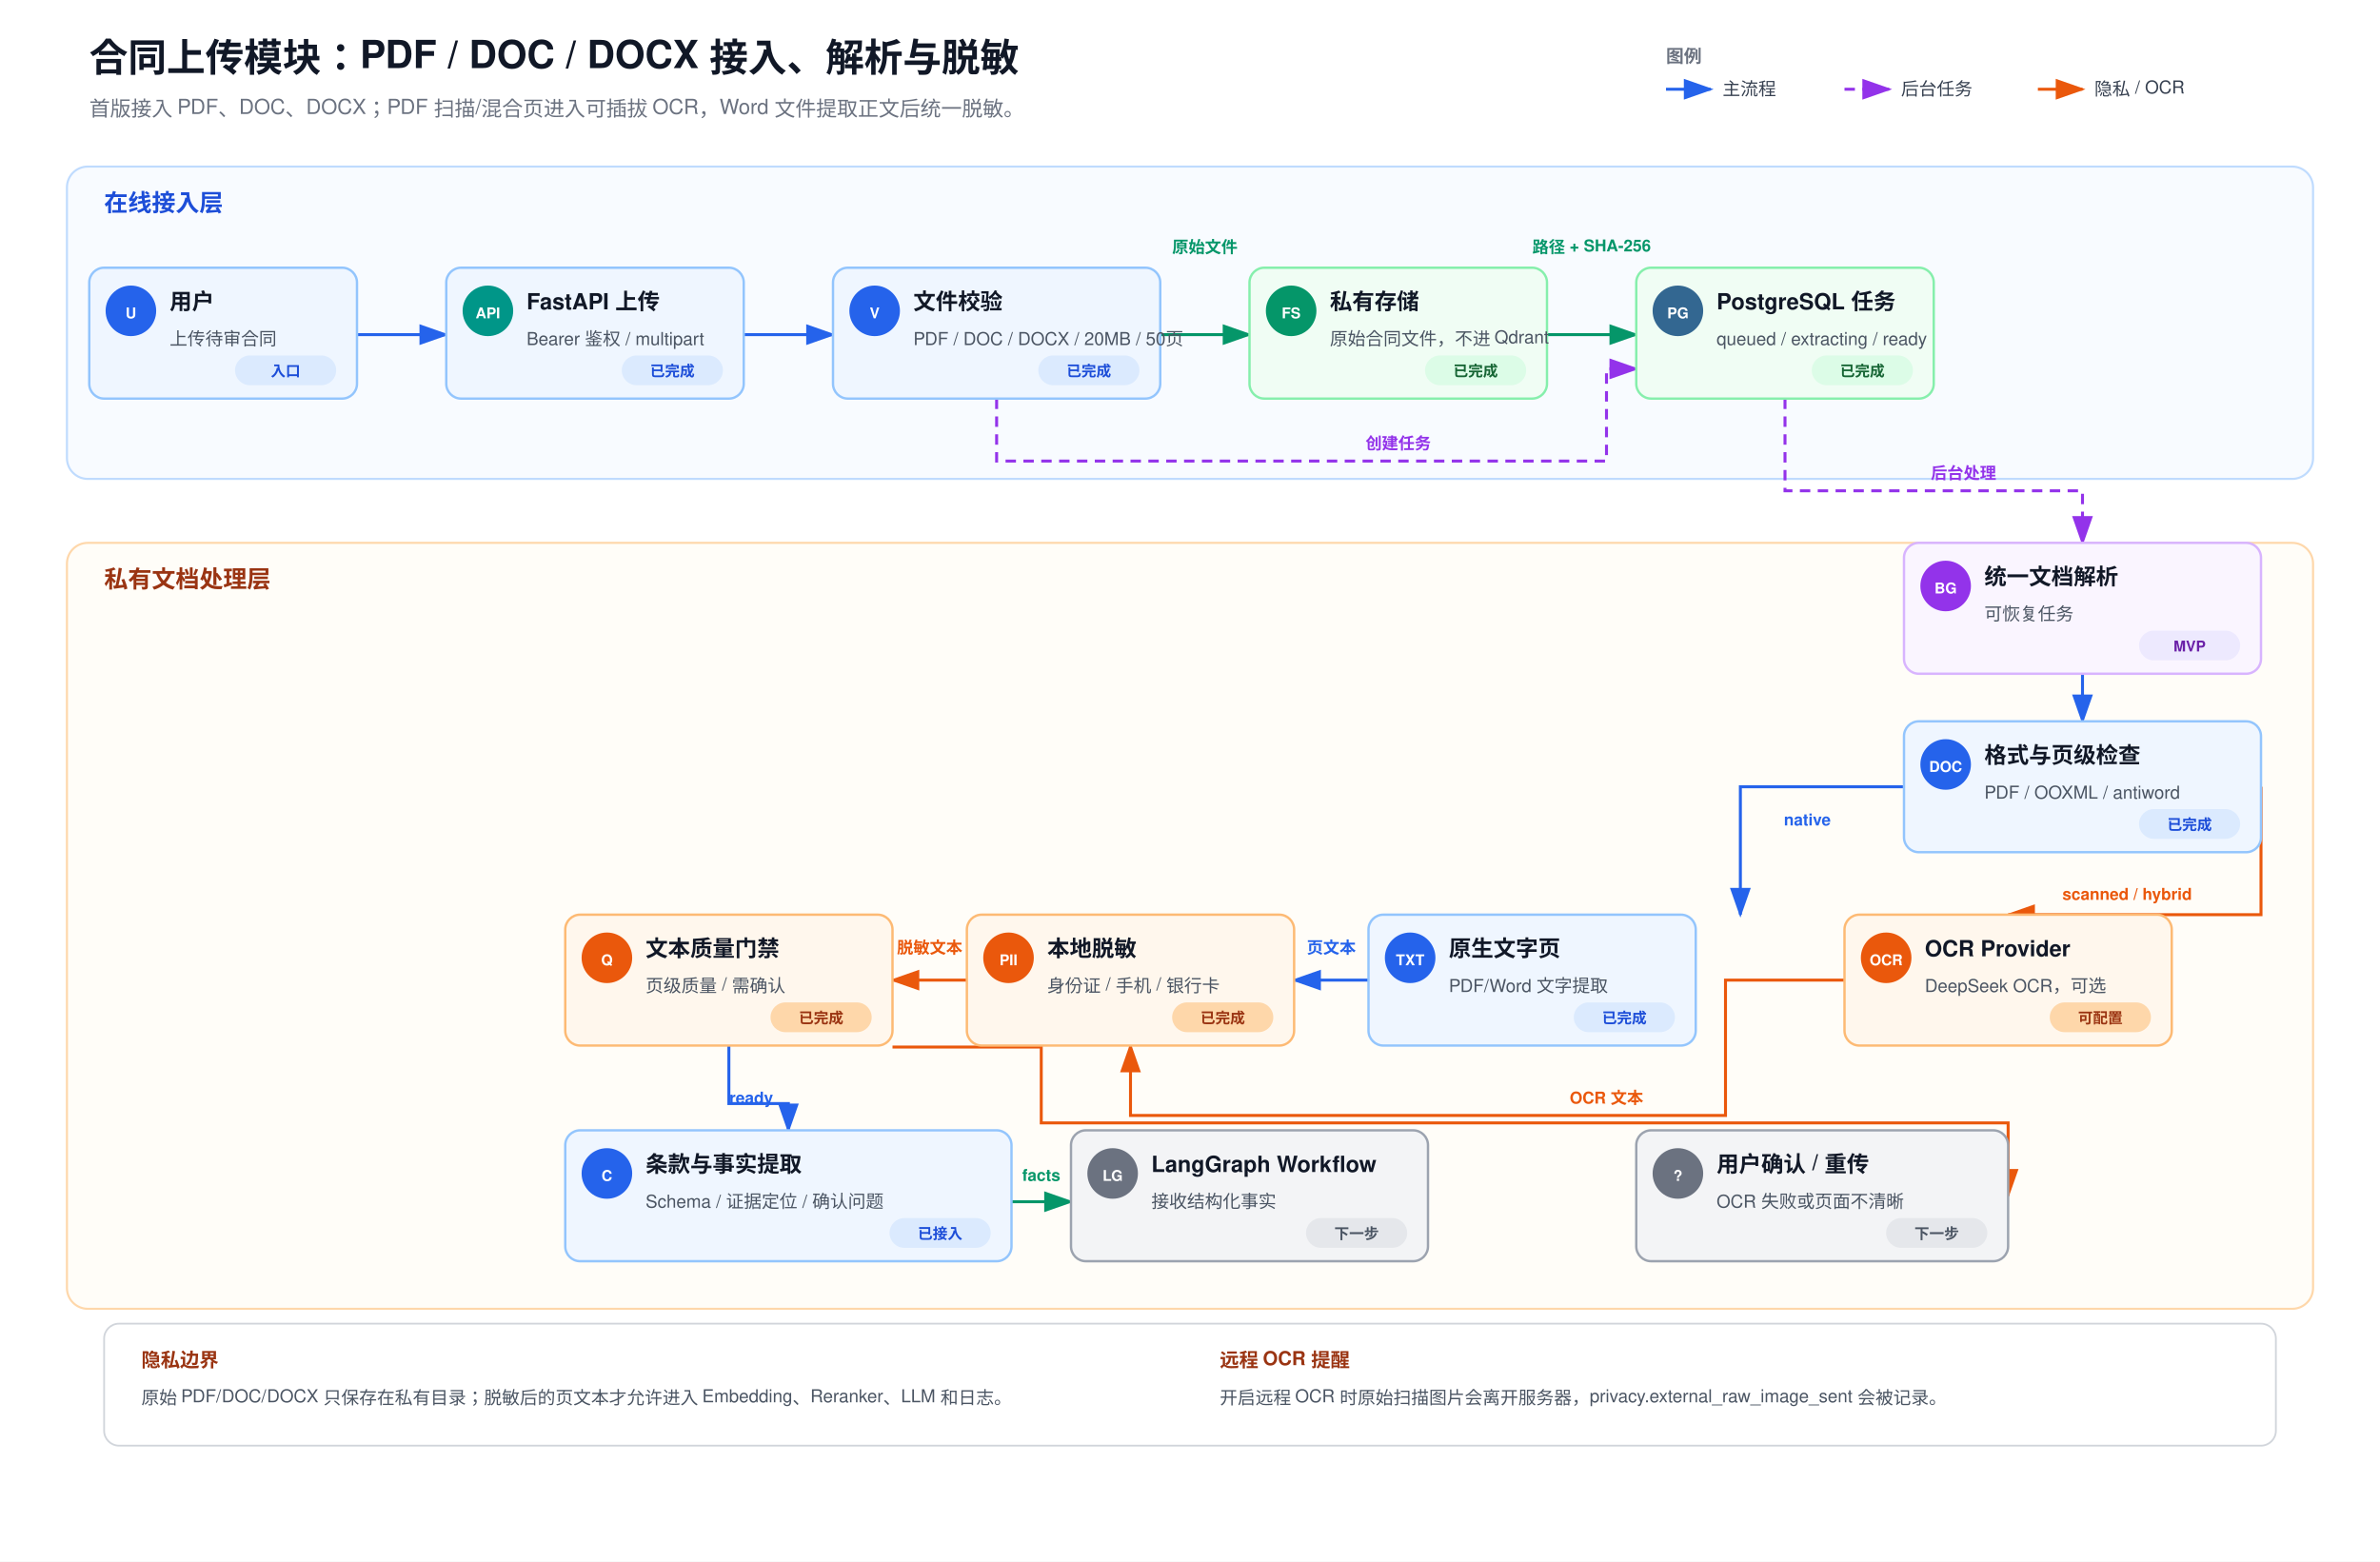
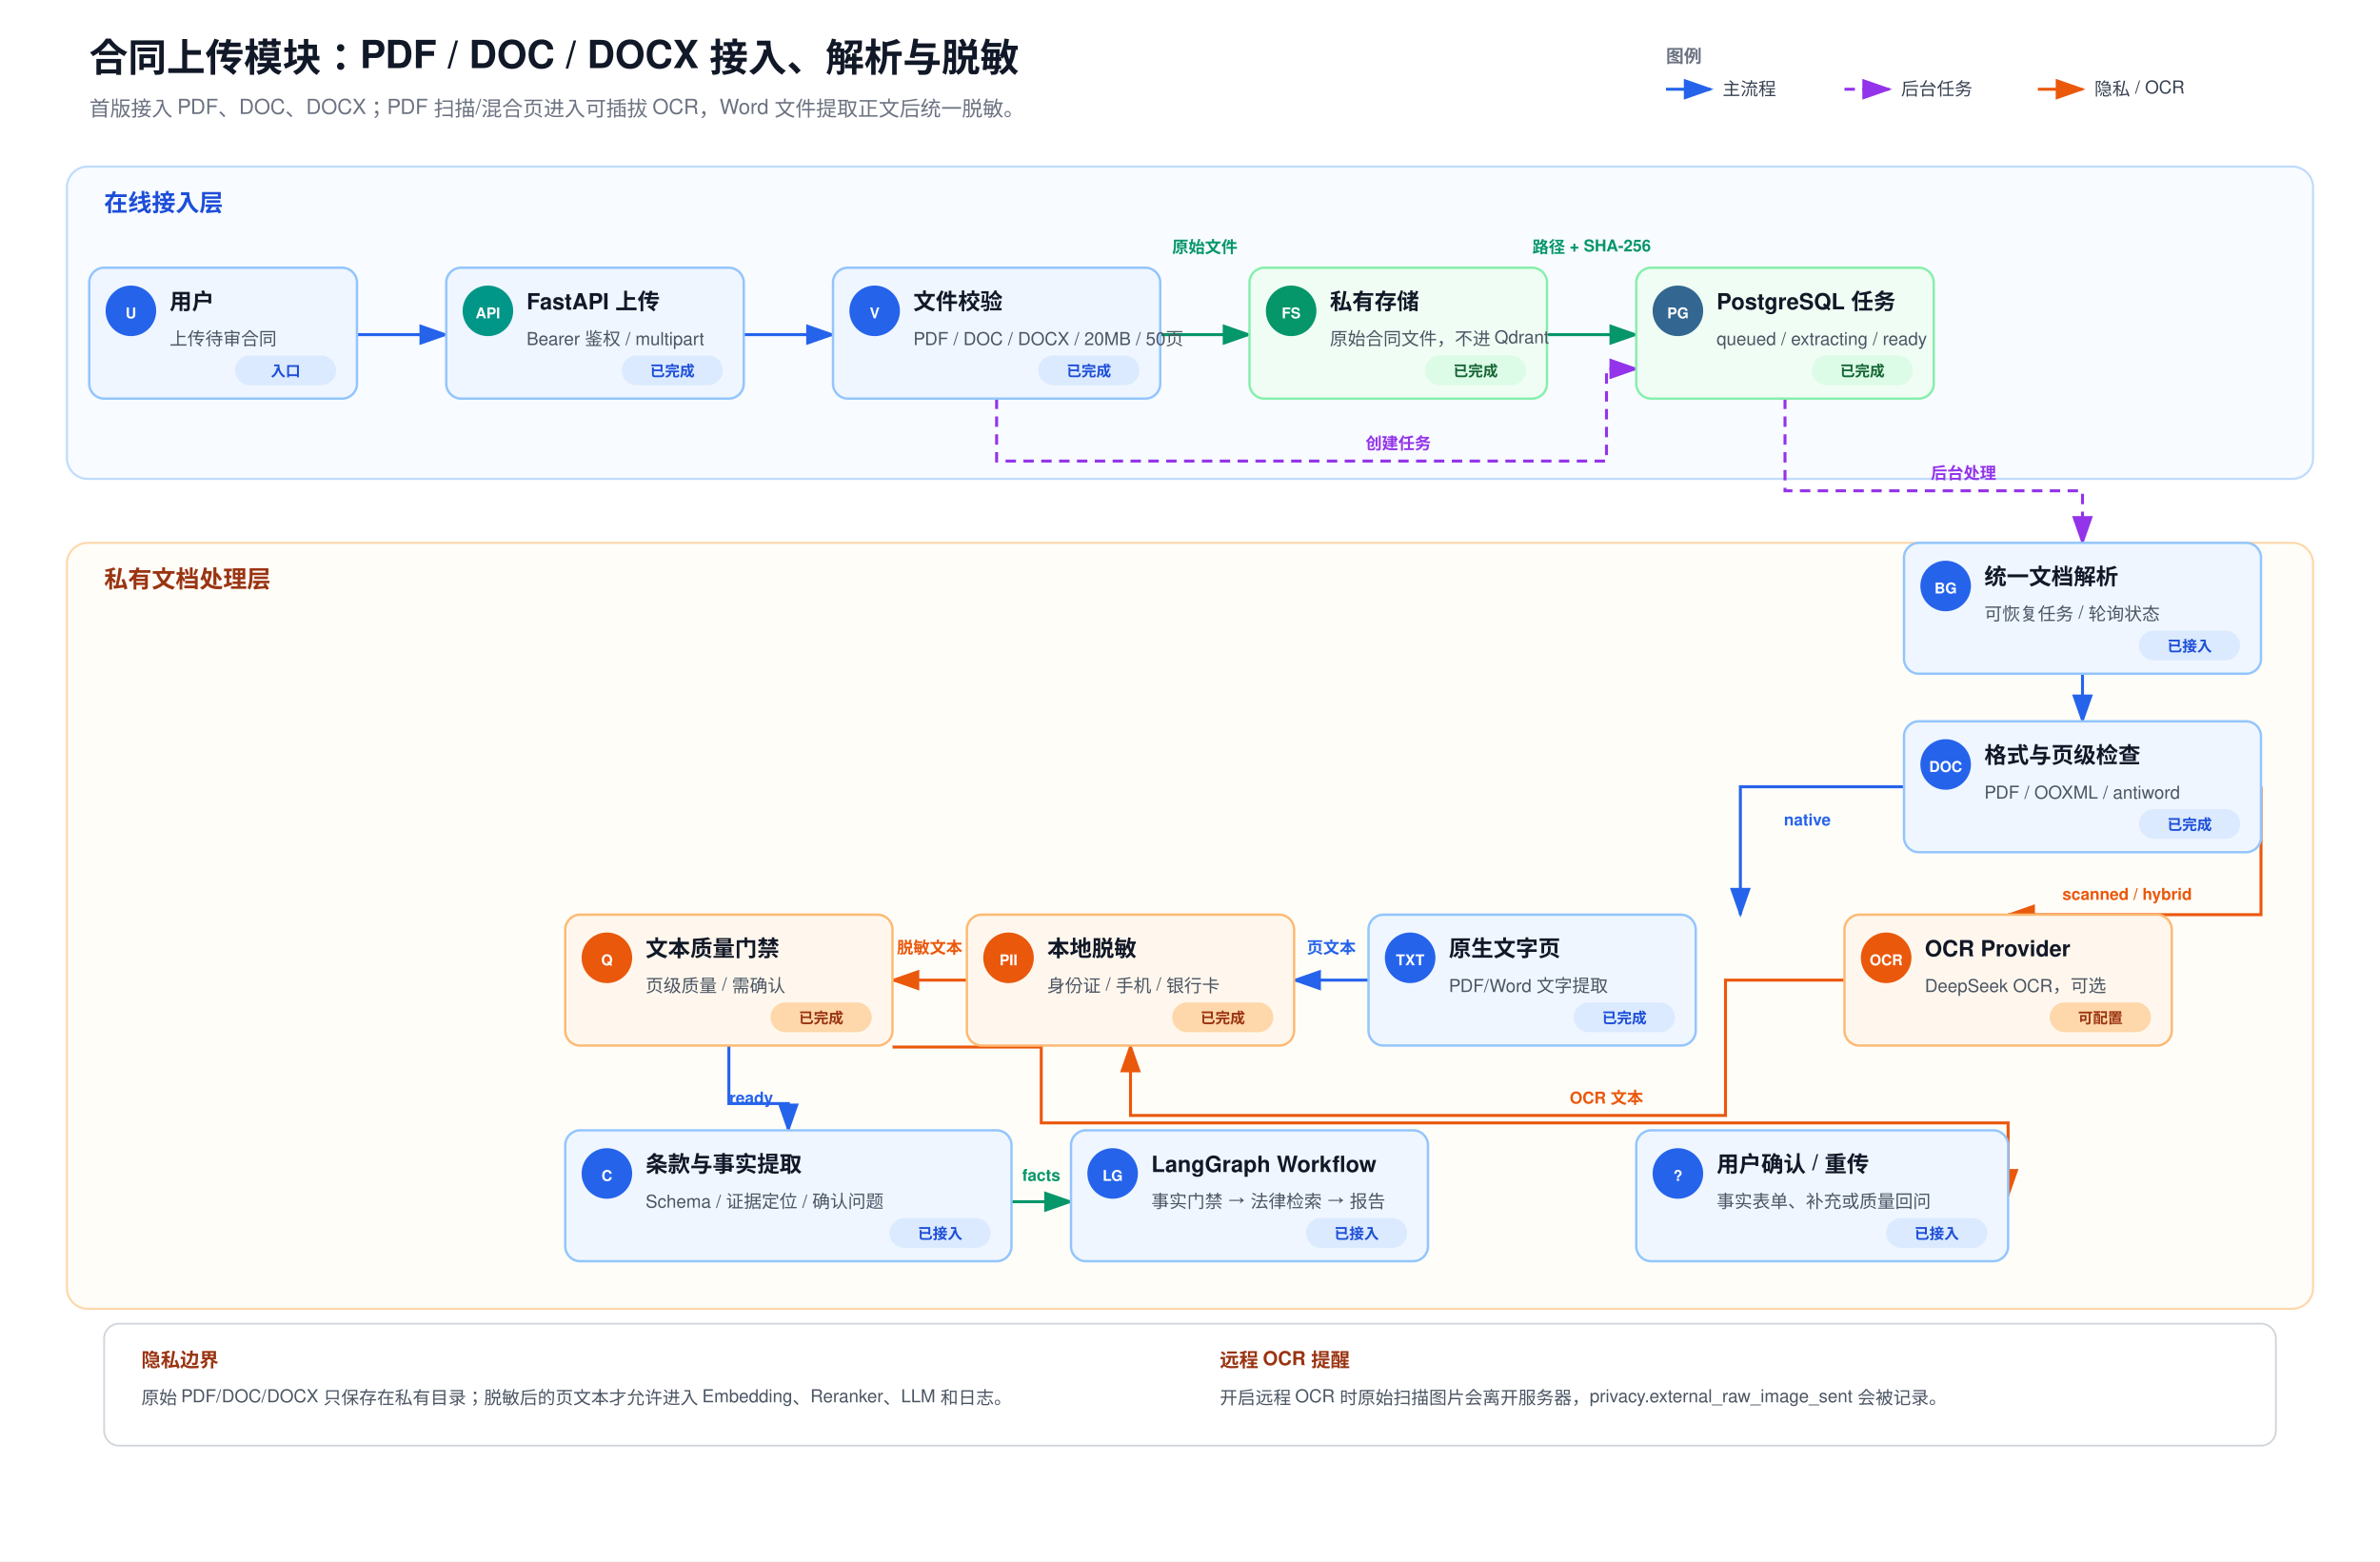
<svg xmlns="http://www.w3.org/2000/svg" width="1600" height="1050" viewBox="0 0 1600 1050" role="img" aria-labelledby="title desc">
  <style>text{font-family:'Helvetica Neue',Helvetica,Arial,'PingFang SC','Microsoft YaHei','Microsoft JhengHei','SimHei',sans-serif;}</style>
  <defs>
    <marker id="arrow-blue" markerWidth="10" markerHeight="7" refX="9" refY="3.5" orient="auto">
      <polygon points="0 0, 10 3.5, 0 7" fill="#2563eb" />
    </marker>
    <marker id="arrow-green" markerWidth="10" markerHeight="7" refX="9" refY="3.5" orient="auto">
      <polygon points="0 0, 10 3.5, 0 7" fill="#059669" />
    </marker>
    <marker id="arrow-purple" markerWidth="10" markerHeight="7" refX="9" refY="3.5" orient="auto">
      <polygon points="0 0, 10 3.5, 0 7" fill="#9333ea" />
    </marker>
    <marker id="arrow-orange" markerWidth="10" markerHeight="7" refX="9" refY="3.5" orient="auto">
      <polygon points="0 0, 10 3.5, 0 7" fill="#ea580c" />
    </marker>
    <marker id="arrow-gray" markerWidth="10" markerHeight="7" refX="9" refY="3.5" orient="auto">
      <polygon points="0 0, 10 3.5, 0 7" fill="#6b7280" />
    </marker>
  </defs>
  <rect data-graph-role="background" width="1600" height="1050" fill="#ffffff" />
  <text x="60" y="48" font-size="26px" fill="#111827" font-weight="600" text-anchor="start">合同上传模块：PDF / DOC / DOCX 接入、解析与脱敏</text>
  <text x="60" y="78" font-size="14px" fill="#6b7280" font-weight="400" text-anchor="start">首版接入 PDF、DOC、DOCX；PDF 扫描/混合页进入可插拔 OCR，Word 文件提取正文后统一脱敏。</text>
  <text x="1120" y="42" font-size="12px" fill="#6b7280" font-weight="600" text-anchor="start">图例</text>
  <line x1="1120" y1="60" x2="1150" y2="60" stroke="#2563eb" stroke-width="2" marker-end="url(#arrow-blue)" />
  <text x="1158" y="64" font-size="12px" fill="#374151" font-weight="400" text-anchor="start">主流程</text>
  <line x1="1240" y1="60" x2="1270" y2="60" stroke="#9333ea" stroke-width="2" stroke-dasharray="7,5" marker-end="url(#arrow-purple)" />
  <text x="1278" y="64" font-size="12px" fill="#374151" font-weight="400" text-anchor="start">后台任务</text>
  <line x1="1370" y1="60" x2="1400" y2="60" stroke="#ea580c" stroke-width="2" marker-end="url(#arrow-orange)" />
  <text x="1408" y="64" font-size="12px" fill="#374151" font-weight="400" text-anchor="start">隐私 / OCR</text>
  <rect data-graph-role="container" x="45" y="112" width="1510" height="210" rx="14" fill="#f8fbff" stroke="#bfdbfe" stroke-width="1.4" />
  <rect data-graph-role="container" x="45" y="365" width="1510" height="515" rx="14" fill="#fffdf8" stroke="#fed7aa" stroke-width="1.4" />
  <text x="70" y="142" font-size="16px" fill="#1d4ed8" font-weight="600" text-anchor="start">在线接入层</text>
  <text x="70" y="395" font-size="16px" fill="#9a3412" font-weight="600" text-anchor="start">私有文档处理层</text>
  <path id="e-user-api" data-graph-role="edge" data-source="user" data-target="upload-api" d="M240 225 H300" fill="none" stroke="#2563eb" stroke-width="2" marker-end="url(#arrow-blue)" />
  <path id="e-api-validate" data-graph-role="edge" data-source="upload-api" data-target="validate" d="M500 225 H560" fill="none" stroke="#2563eb" stroke-width="2" marker-end="url(#arrow-blue)" />
  <path id="e-validate-storage" data-graph-role="edge" data-source="validate" data-target="private-storage" d="M780 225 H840" fill="none" stroke="#059669" stroke-width="2" marker-end="url(#arrow-green)" />
  <text x="810" y="170" font-size="11px" fill="#059669" font-weight="600" text-anchor="middle">原始文件</text>
  <path id="e-validate-task" data-graph-role="edge" data-source="validate" data-target="task" d="M670 268 V310 H1080 V248 H1100" fill="none" stroke="#9333ea" stroke-width="2" stroke-dasharray="7,5" marker-end="url(#arrow-purple)" />
  <text x="940" y="302" font-size="11px" fill="#9333ea" font-weight="600" text-anchor="middle">创建任务</text>
  <path id="e-storage-task" data-graph-role="edge" data-source="private-storage" data-target="task" d="M1040 225 H1100" fill="none" stroke="#059669" stroke-width="2" marker-end="url(#arrow-green)" />
  <text x="1070" y="170" font-size="11px" fill="#059669" font-weight="600" text-anchor="middle">路径 + SHA-256</text>
  <path id="e-task-parser" data-graph-role="edge" data-source="task" data-target="pdf-parser" d="M1200 268 V330 H1400 V365" fill="none" stroke="#9333ea" stroke-width="2" stroke-dasharray="7,5" marker-end="url(#arrow-purple)" />
  <text x="1320" y="322" font-size="11px" fill="#9333ea" font-weight="600" text-anchor="middle">后台处理</text>
  <path id="e-parser-classify" data-graph-role="edge" data-source="pdf-parser" data-target="page-classifier" d="M1400 453 V485" fill="none" stroke="#2563eb" stroke-width="2" marker-end="url(#arrow-blue)" />
  <path id="e-classify-native" data-graph-role="edge" data-source="page-classifier" data-target="native-text" d="M1280 529 H1170 V615" fill="none" stroke="#2563eb" stroke-width="2" marker-end="url(#arrow-blue)" />
  <text x="1215" y="555" font-size="11px" fill="#2563eb" font-weight="600" text-anchor="middle">native</text>
  <path id="e-classify-ocr" data-graph-role="edge" data-source="page-classifier" data-target="ocr" d="M1520 529 V615 H1350" fill="none" stroke="#ea580c" stroke-width="2" marker-end="url(#arrow-orange)" />
  <text x="1430" y="605" font-size="11px" fill="#ea580c" font-weight="600" text-anchor="middle">scanned / hybrid</text>
  <path id="e-ocr-redact" data-graph-role="edge" data-source="ocr" data-target="redact" d="M1240 659 H1160 V750 H760 V703" fill="none" stroke="#ea580c" stroke-width="2" marker-end="url(#arrow-orange)" />
  <text x="1080" y="742" font-size="11px" fill="#ea580c" font-weight="600" text-anchor="middle">OCR 文本</text>
  <path id="e-native-redact" data-graph-role="edge" data-source="native-text" data-target="redact" d="M920 659 H870" fill="none" stroke="#2563eb" stroke-width="2" marker-end="url(#arrow-blue)" />
  <text x="895" y="641" font-size="11px" fill="#2563eb" font-weight="600" text-anchor="middle">页文本</text>
  <path id="e-redact-quality" data-graph-role="edge" data-source="redact" data-target="quality" d="M650 659 H600" fill="none" stroke="#ea580c" stroke-width="2" marker-end="url(#arrow-orange)" />
  <text x="625" y="641" font-size="11px" fill="#ea580c" font-weight="600" text-anchor="middle">脱敏文本</text>
  <path id="e-quality-extraction" data-graph-role="edge" data-source="quality" data-target="clause-extraction" d="M490 703 V742 H530 V760" fill="none" stroke="#2563eb" stroke-width="2" marker-end="url(#arrow-blue)" />
  <text x="505" y="742" font-size="11px" fill="#2563eb" font-weight="600" text-anchor="middle">ready</text>
  <path id="e-extraction-workflow" data-graph-role="edge" data-source="clause-extraction" data-target="workflow" d="M680 808 H720" fill="none" stroke="#059669" stroke-width="2" marker-end="url(#arrow-green)" />
  <text x="700" y="794" font-size="11px" fill="#059669" font-weight="600" text-anchor="middle">facts</text>
  <path id="e-quality-confirm" data-graph-role="edge" data-source="quality" data-target="confirmation" d="M600 704 H700 V755 H1350 V804" fill="none" stroke="#ea580c" stroke-width="2" marker-end="url(#arrow-orange)" />
  <g id="user" data-graph-role="node">
    <rect x="60" y="180" width="180" height="88" rx="10" fill="#eff6ff" stroke="#93c5fd" stroke-width="1.6" />
    <circle cx="88" cy="209" r="17" fill="#2563eb" />
    <text x="88" y="214" font-size="10px" fill="#ffffff" font-weight="700" text-anchor="middle">U</text>
    <text x="114" y="208" font-size="15px" fill="#111827" font-weight="600" text-anchor="start">用户</text>
    <text x="114" y="232" font-size="12px" fill="#4b5563" font-weight="400" text-anchor="start">上传待审合同</text>
    <rect x="158" y="239" width="68" height="20" rx="10" fill="#dbeafe" />
    <text x="192" y="253" font-size="10px" fill="#1d4ed8" font-weight="600" text-anchor="middle">入口</text>
  </g>
  <g id="upload-api" data-graph-role="node">
    <rect x="300" y="180" width="200" height="88" rx="10" fill="#eff6ff" stroke="#93c5fd" stroke-width="1.6" />
    <circle cx="328" cy="209" r="17" fill="#009688" />
    <text x="328" y="214" font-size="10px" fill="#ffffff" font-weight="700" text-anchor="middle">API</text>
    <text x="354" y="208" font-size="15px" fill="#111827" font-weight="600" text-anchor="start">FastAPI 上传</text>
    <text x="354" y="232" font-size="12px" fill="#4b5563" font-weight="400" text-anchor="start">Bearer 鉴权 / multipart</text>
    <rect x="418" y="239" width="68" height="20" rx="10" fill="#dbeafe" />
    <text x="452" y="253" font-size="10px" fill="#1d4ed8" font-weight="600" text-anchor="middle">已完成</text>
  </g>
  <g id="validate" data-graph-role="node">
    <rect x="560" y="180" width="220" height="88" rx="10" fill="#eff6ff" stroke="#93c5fd" stroke-width="1.6" />
    <circle cx="588" cy="209" r="17" fill="#2563eb" />
    <text x="588" y="214" font-size="10px" fill="#ffffff" font-weight="700" text-anchor="middle">V</text>
    <text x="614" y="208" font-size="15px" fill="#111827" font-weight="600" text-anchor="start">文件校验</text>
    <text x="614" y="232" font-size="12px" fill="#4b5563" font-weight="400" text-anchor="start">PDF / DOC / DOCX / 20MB / 50页</text>
    <rect x="698" y="239" width="68" height="20" rx="10" fill="#dbeafe" />
    <text x="732" y="253" font-size="10px" fill="#1d4ed8" font-weight="600" text-anchor="middle">已完成</text>
  </g>
  <g id="private-storage" data-graph-role="node">
    <rect x="840" y="180" width="200" height="88" rx="10" fill="#f0fdf4" stroke="#86efac" stroke-width="1.6" />
    <circle cx="868" cy="209" r="17" fill="#059669" />
    <text x="868" y="214" font-size="10px" fill="#ffffff" font-weight="700" text-anchor="middle">FS</text>
    <text x="894" y="208" font-size="15px" fill="#111827" font-weight="600" text-anchor="start">私有存储</text>
    <text x="894" y="232" font-size="12px" fill="#4b5563" font-weight="400" text-anchor="start">原始合同文件，不进 Qdrant</text>
    <rect x="958" y="239" width="68" height="20" rx="10" fill="#dcfce7" />
    <text x="992" y="253" font-size="10px" fill="#166534" font-weight="600" text-anchor="middle">已完成</text>
  </g>
  <g id="task" data-graph-role="node">
    <rect x="1100" y="180" width="200" height="88" rx="10" fill="#f0fdf4" stroke="#86efac" stroke-width="1.6" />
    <circle cx="1128" cy="209" r="17" fill="#336791" />
    <text x="1128" y="214" font-size="10px" fill="#ffffff" font-weight="700" text-anchor="middle">PG</text>
    <text x="1154" y="208" font-size="15px" fill="#111827" font-weight="600" text-anchor="start">PostgreSQL 任务</text>
    <text x="1154" y="232" font-size="12px" fill="#4b5563" font-weight="400" text-anchor="start">queued / extracting / ready</text>
    <rect x="1218" y="239" width="68" height="20" rx="10" fill="#dcfce7" />
    <text x="1252" y="253" font-size="10px" fill="#166534" font-weight="600" text-anchor="middle">已完成</text>
  </g>
  <g id="pdf-parser" data-graph-role="node">
-     <rect x="1280" y="365" width="240" height="88" rx="10" fill="#faf5ff" stroke="#d8b4fe" stroke-width="1.6" />
-     <circle cx="1308" cy="394" r="17" fill="#9333ea" />
+     <rect x="1280" y="365" width="240" height="88" rx="10" fill="#eff6ff" stroke="#93c5fd" stroke-width="1.6" />
+     <circle cx="1308" cy="394" r="17" fill="#2563eb" />
    <text x="1308" y="399" font-size="10px" fill="#ffffff" font-weight="700" text-anchor="middle">BG</text>
    <text x="1334" y="393" font-size="15px" fill="#111827" font-weight="600" text-anchor="start">统一文档解析</text>
-     <text x="1334" y="417" font-size="12px" fill="#4b5563" font-weight="400" text-anchor="start">可恢复任务</text>
-     <rect x="1438" y="424" width="68" height="20" rx="10" fill="#ede9fe" />
-     <text x="1472" y="438" font-size="10px" fill="#6b21a8" font-weight="600" text-anchor="middle">MVP</text>
+     <text x="1334" y="417" font-size="12px" fill="#4b5563" font-weight="400" text-anchor="start">可恢复任务 / 轮询状态</text>
+     <rect x="1438" y="424" width="68" height="20" rx="10" fill="#dbeafe" />
+     <text x="1472" y="438" font-size="10px" fill="#1d4ed8" font-weight="600" text-anchor="middle">已接入</text>
  </g>
  <g id="page-classifier" data-graph-role="node">
    <rect x="1280" y="485" width="240" height="88" rx="10" fill="#eff6ff" stroke="#93c5fd" stroke-width="1.6" />
    <circle cx="1308" cy="514" r="17" fill="#2563eb" />
    <text x="1308" y="519" font-size="10px" fill="#ffffff" font-weight="700" text-anchor="middle">DOC</text>
    <text x="1334" y="513" font-size="15px" fill="#111827" font-weight="600" text-anchor="start">格式与页级检查</text>
    <text x="1334" y="537" font-size="12px" fill="#4b5563" font-weight="400" text-anchor="start">PDF / OOXML / antiword</text>
    <rect x="1438" y="544" width="68" height="20" rx="10" fill="#dbeafe" />
    <text x="1472" y="558" font-size="10px" fill="#1d4ed8" font-weight="600" text-anchor="middle">已完成</text>
  </g>
  <g id="native-text" data-graph-role="node">
    <rect x="920" y="615" width="220" height="88" rx="10" fill="#eff6ff" stroke="#93c5fd" stroke-width="1.6" />
    <circle cx="948" cy="644" r="17" fill="#2563eb" />
    <text x="948" y="649" font-size="10px" fill="#ffffff" font-weight="700" text-anchor="middle">TXT</text>
    <text x="974" y="643" font-size="15px" fill="#111827" font-weight="600" text-anchor="start">原生文字页</text>
    <text x="974" y="667" font-size="12px" fill="#4b5563" font-weight="400" text-anchor="start">PDF/Word 文字提取</text>
    <rect x="1058" y="674" width="68" height="20" rx="10" fill="#dbeafe" />
    <text x="1092" y="688" font-size="10px" fill="#1d4ed8" font-weight="600" text-anchor="middle">已完成</text>
  </g>
  <g id="ocr" data-graph-role="node">
    <rect x="1240" y="615" width="220" height="88" rx="10" fill="#fff7ed" stroke="#fdba74" stroke-width="1.6" />
    <circle cx="1268" cy="644" r="17" fill="#ea580c" />
    <text x="1268" y="649" font-size="10px" fill="#ffffff" font-weight="700" text-anchor="middle">OCR</text>
    <text x="1294" y="643" font-size="15px" fill="#111827" font-weight="600" text-anchor="start">OCR Provider</text>
    <text x="1294" y="667" font-size="12px" fill="#4b5563" font-weight="400" text-anchor="start">DeepSeek OCR，可选</text>
    <rect x="1378" y="674" width="68" height="20" rx="10" fill="#fed7aa" />
    <text x="1412" y="688" font-size="10px" fill="#9a3412" font-weight="600" text-anchor="middle">可配置</text>
  </g>
  <g id="redact" data-graph-role="node">
    <rect x="650" y="615" width="220" height="88" rx="10" fill="#fff7ed" stroke="#fdba74" stroke-width="1.6" />
    <circle cx="678" cy="644" r="17" fill="#ea580c" />
    <text x="678" y="649" font-size="10px" fill="#ffffff" font-weight="700" text-anchor="middle">PII</text>
    <text x="704" y="643" font-size="15px" fill="#111827" font-weight="600" text-anchor="start">本地脱敏</text>
    <text x="704" y="667" font-size="12px" fill="#4b5563" font-weight="400" text-anchor="start">身份证 / 手机 / 银行卡</text>
    <rect x="788" y="674" width="68" height="20" rx="10" fill="#fed7aa" />
    <text x="822" y="688" font-size="10px" fill="#9a3412" font-weight="600" text-anchor="middle">已完成</text>
  </g>
  <g id="quality" data-graph-role="node">
    <rect x="380" y="615" width="220" height="88" rx="10" fill="#fff7ed" stroke="#fdba74" stroke-width="1.6" />
    <circle cx="408" cy="644" r="17" fill="#ea580c" />
    <text x="408" y="649" font-size="10px" fill="#ffffff" font-weight="700" text-anchor="middle">Q</text>
    <text x="434" y="643" font-size="15px" fill="#111827" font-weight="600" text-anchor="start">文本质量门禁</text>
    <text x="434" y="667" font-size="12px" fill="#4b5563" font-weight="400" text-anchor="start">页级质量 / 需确认</text>
    <rect x="518" y="674" width="68" height="20" rx="10" fill="#fed7aa" />
    <text x="552" y="688" font-size="10px" fill="#9a3412" font-weight="600" text-anchor="middle">已完成</text>
  </g>
  <g id="clause-extraction" data-graph-role="node">
    <rect x="380" y="760" width="300" height="88" rx="10" fill="#eff6ff" stroke="#93c5fd" stroke-width="1.6" />
    <circle cx="408" cy="789" r="17" fill="#2563eb" />
    <text x="408" y="794" font-size="10px" fill="#ffffff" font-weight="700" text-anchor="middle">C</text>
    <text x="434" y="788" font-size="15px" fill="#111827" font-weight="600" text-anchor="start">条款与事实提取</text>
    <text x="434" y="812" font-size="12px" fill="#4b5563" font-weight="400" text-anchor="start">Schema / 证据定位 / 确认问题</text>
    <rect x="598" y="819" width="68" height="20" rx="10" fill="#dbeafe" />
    <text x="632" y="833" font-size="10px" fill="#1d4ed8" font-weight="600" text-anchor="middle">已接入</text>
  </g>
  <g id="workflow" data-graph-role="node">
-     <rect x="720" y="760" width="240" height="88" rx="10" fill="#f3f4f6" stroke="#9ca3af" stroke-width="1.6" />
-     <circle cx="748" cy="789" r="17" fill="#6b7280" />
+     <rect x="720" y="760" width="240" height="88" rx="10" fill="#eff6ff" stroke="#93c5fd" stroke-width="1.6" />
+     <circle cx="748" cy="789" r="17" fill="#2563eb" />
    <text x="748" y="794" font-size="10px" fill="#ffffff" font-weight="700" text-anchor="middle">LG</text>
    <text x="774" y="788" font-size="15px" fill="#111827" font-weight="600" text-anchor="start">LangGraph Workflow</text>
-     <text x="774" y="812" font-size="12px" fill="#4b5563" font-weight="400" text-anchor="start">接收结构化事实</text>
-     <rect x="878" y="819" width="68" height="20" rx="10" fill="#e5e7eb" />
-     <text x="912" y="833" font-size="10px" fill="#4b5563" font-weight="600" text-anchor="middle">下一步</text>
+     <text x="774" y="812" font-size="12px" fill="#4b5563" font-weight="400" text-anchor="start">事实门禁 → 法律检索 → 报告</text>
+     <rect x="878" y="819" width="68" height="20" rx="10" fill="#dbeafe" />
+     <text x="912" y="833" font-size="10px" fill="#1d4ed8" font-weight="600" text-anchor="middle">已接入</text>
  </g>
  <g id="confirmation" data-graph-role="node">
-     <rect x="1100" y="760" width="250" height="88" rx="10" fill="#f3f4f6" stroke="#9ca3af" stroke-width="1.6" />
-     <circle cx="1128" cy="789" r="17" fill="#6b7280" />
+     <rect x="1100" y="760" width="250" height="88" rx="10" fill="#eff6ff" stroke="#93c5fd" stroke-width="1.6" />
+     <circle cx="1128" cy="789" r="17" fill="#2563eb" />
    <text x="1128" y="794" font-size="10px" fill="#ffffff" font-weight="700" text-anchor="middle">?</text>
    <text x="1154" y="788" font-size="15px" fill="#111827" font-weight="600" text-anchor="start">用户确认 / 重传</text>
-     <text x="1154" y="812" font-size="12px" fill="#4b5563" font-weight="400" text-anchor="start">OCR 失败或页面不清晰</text>
-     <rect x="1268" y="819" width="68" height="20" rx="10" fill="#e5e7eb" />
-     <text x="1302" y="833" font-size="10px" fill="#4b5563" font-weight="600" text-anchor="middle">下一步</text>
+     <text x="1154" y="812" font-size="12px" fill="#4b5563" font-weight="400" text-anchor="start">事实表单、补充或质量回问</text>
+     <rect x="1268" y="819" width="68" height="20" rx="10" fill="#dbeafe" />
+     <text x="1302" y="833" font-size="10px" fill="#1d4ed8" font-weight="600" text-anchor="middle">已接入</text>
  </g>
  <rect x="70" y="890" width="1460" height="82" rx="10" fill="#ffffff" stroke="#d1d5db" stroke-width="1.2" />
  <text x="95" y="919" font-size="13px" fill="#9a3412" font-weight="700" text-anchor="start">隐私边界</text>
  <text x="95" y="944" font-size="12px" fill="#4b5563" font-weight="400" text-anchor="start">原始 PDF/DOC/DOCX 只保存在私有目录；脱敏后的页文本才允许进入 Embedding、Reranker、LLM 和日志。</text>
  <text x="820" y="919" font-size="13px" fill="#9a3412" font-weight="700" text-anchor="start">远程 OCR 提醒</text>
  <text x="820" y="944" font-size="12px" fill="#4b5563" font-weight="400" text-anchor="start">开启远程 OCR 时原始扫描图片会离开服务器，privacy.external_raw_image_sent 会被记录。</text>
</svg>
